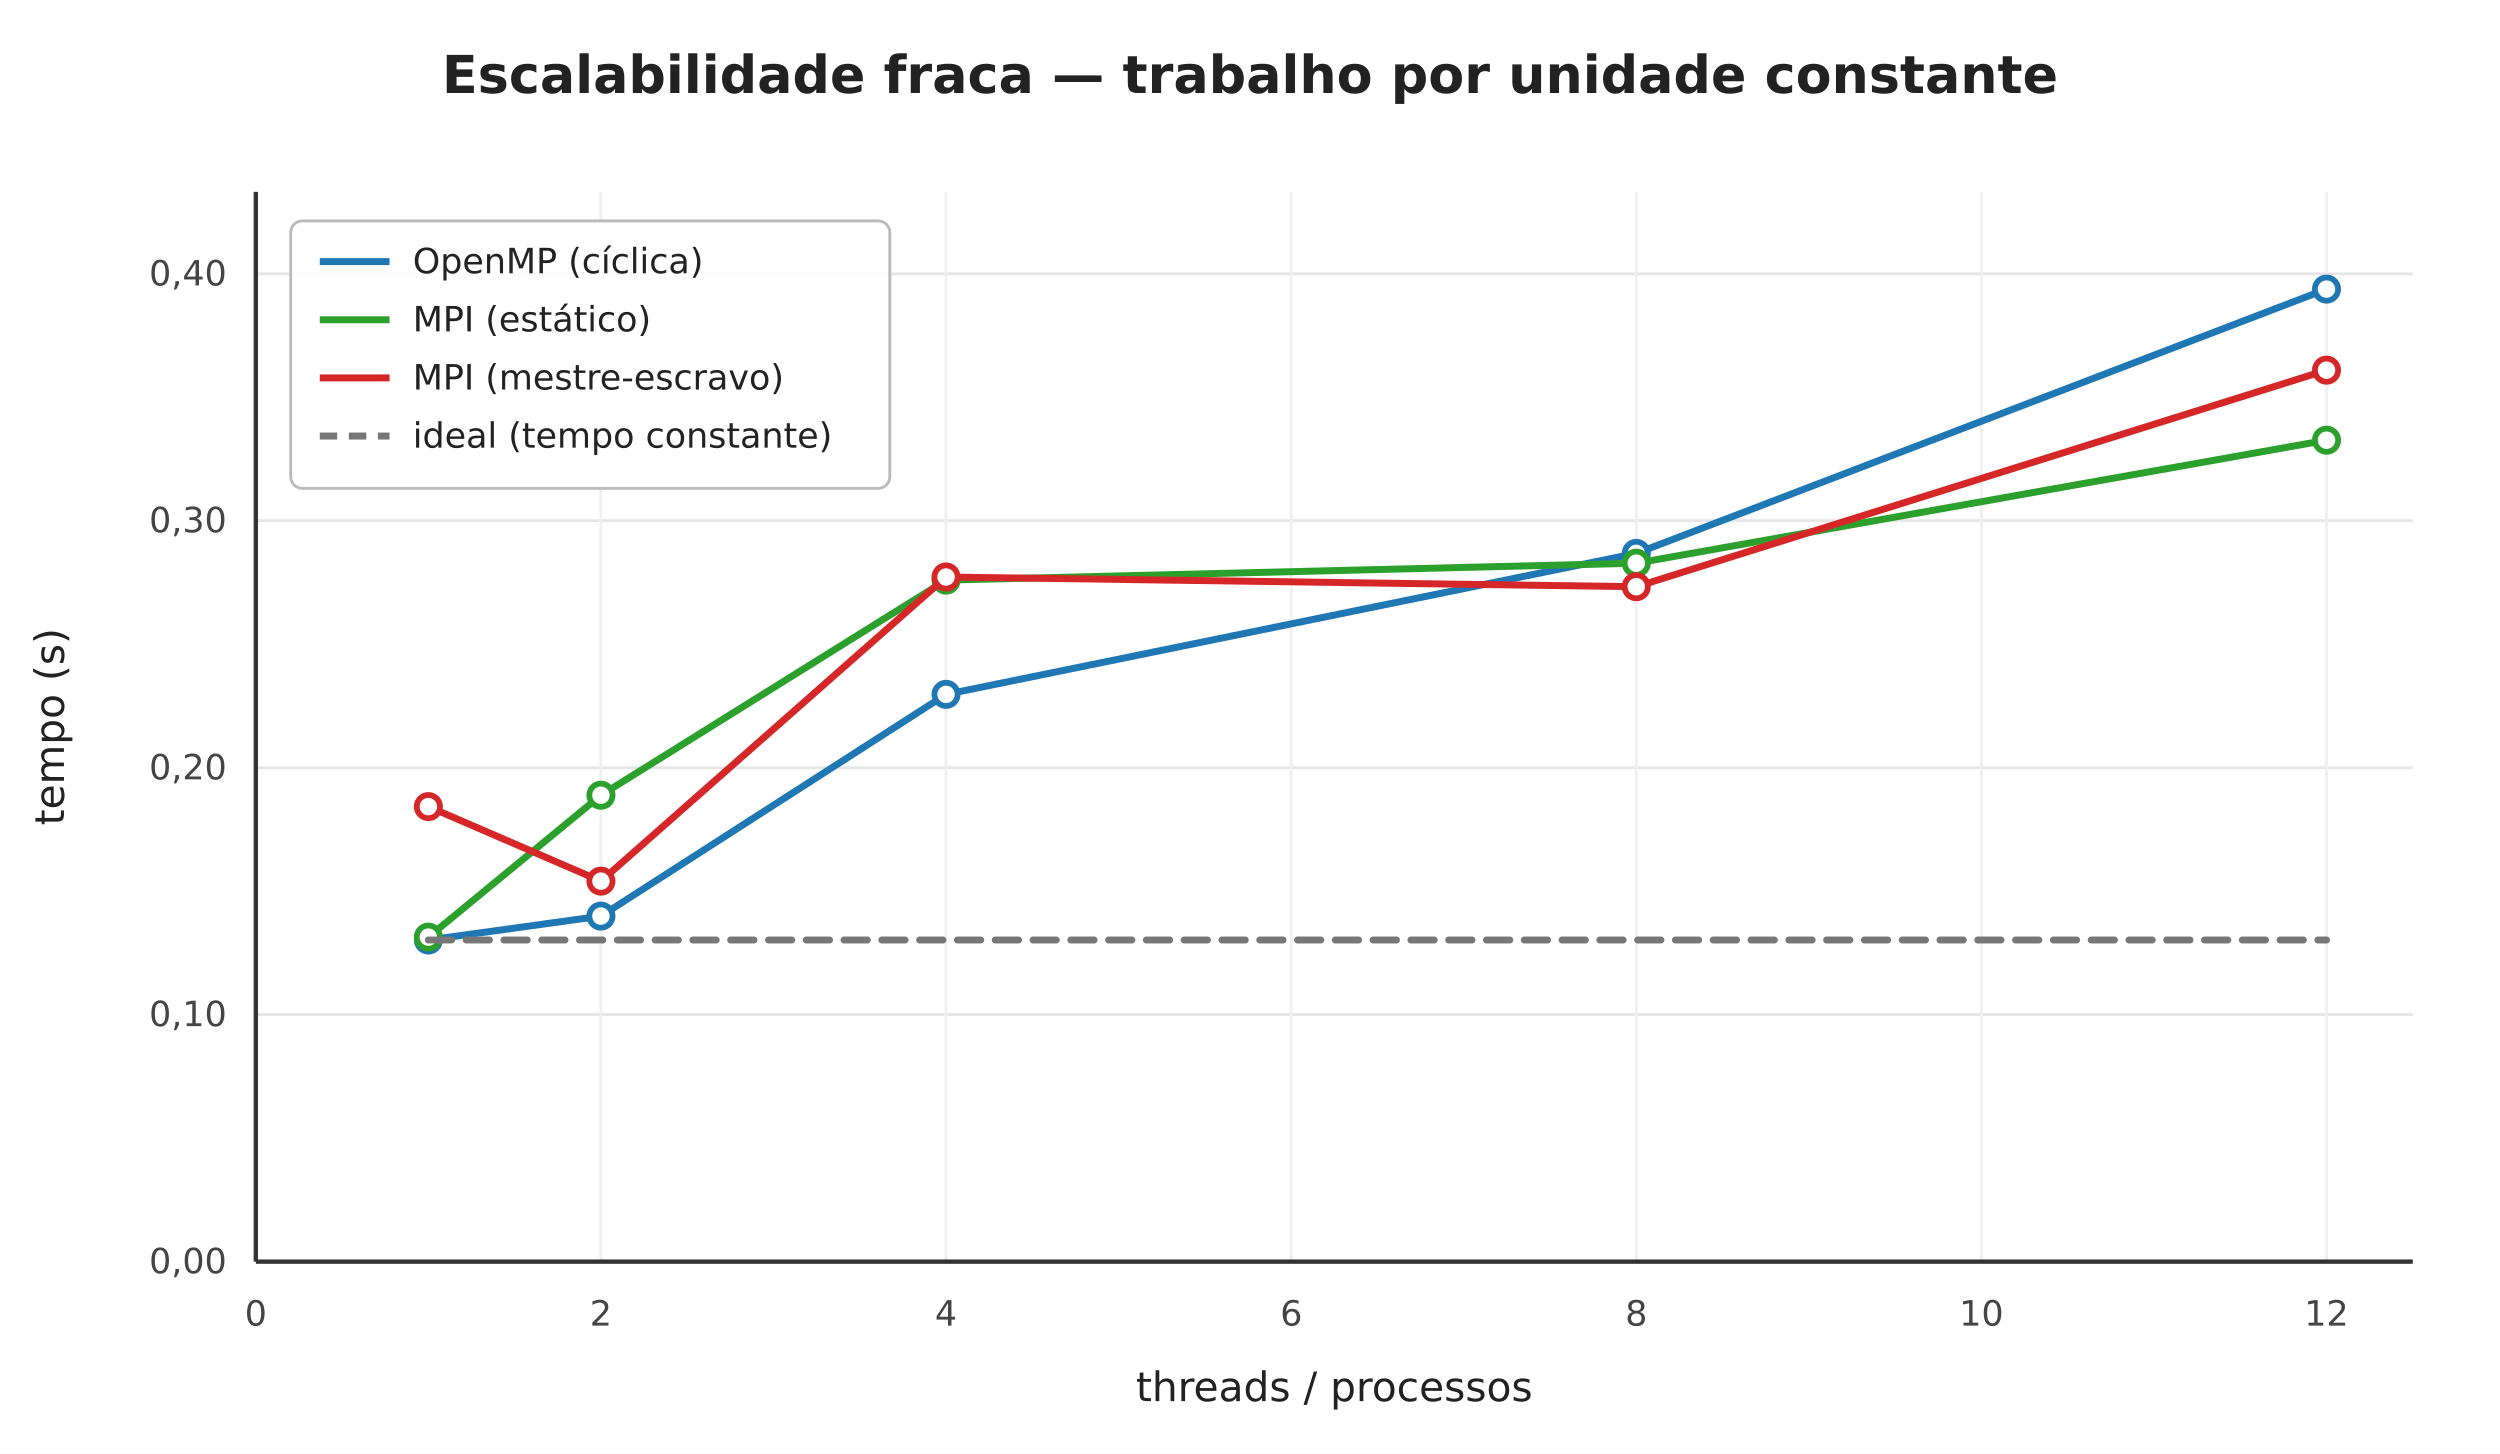
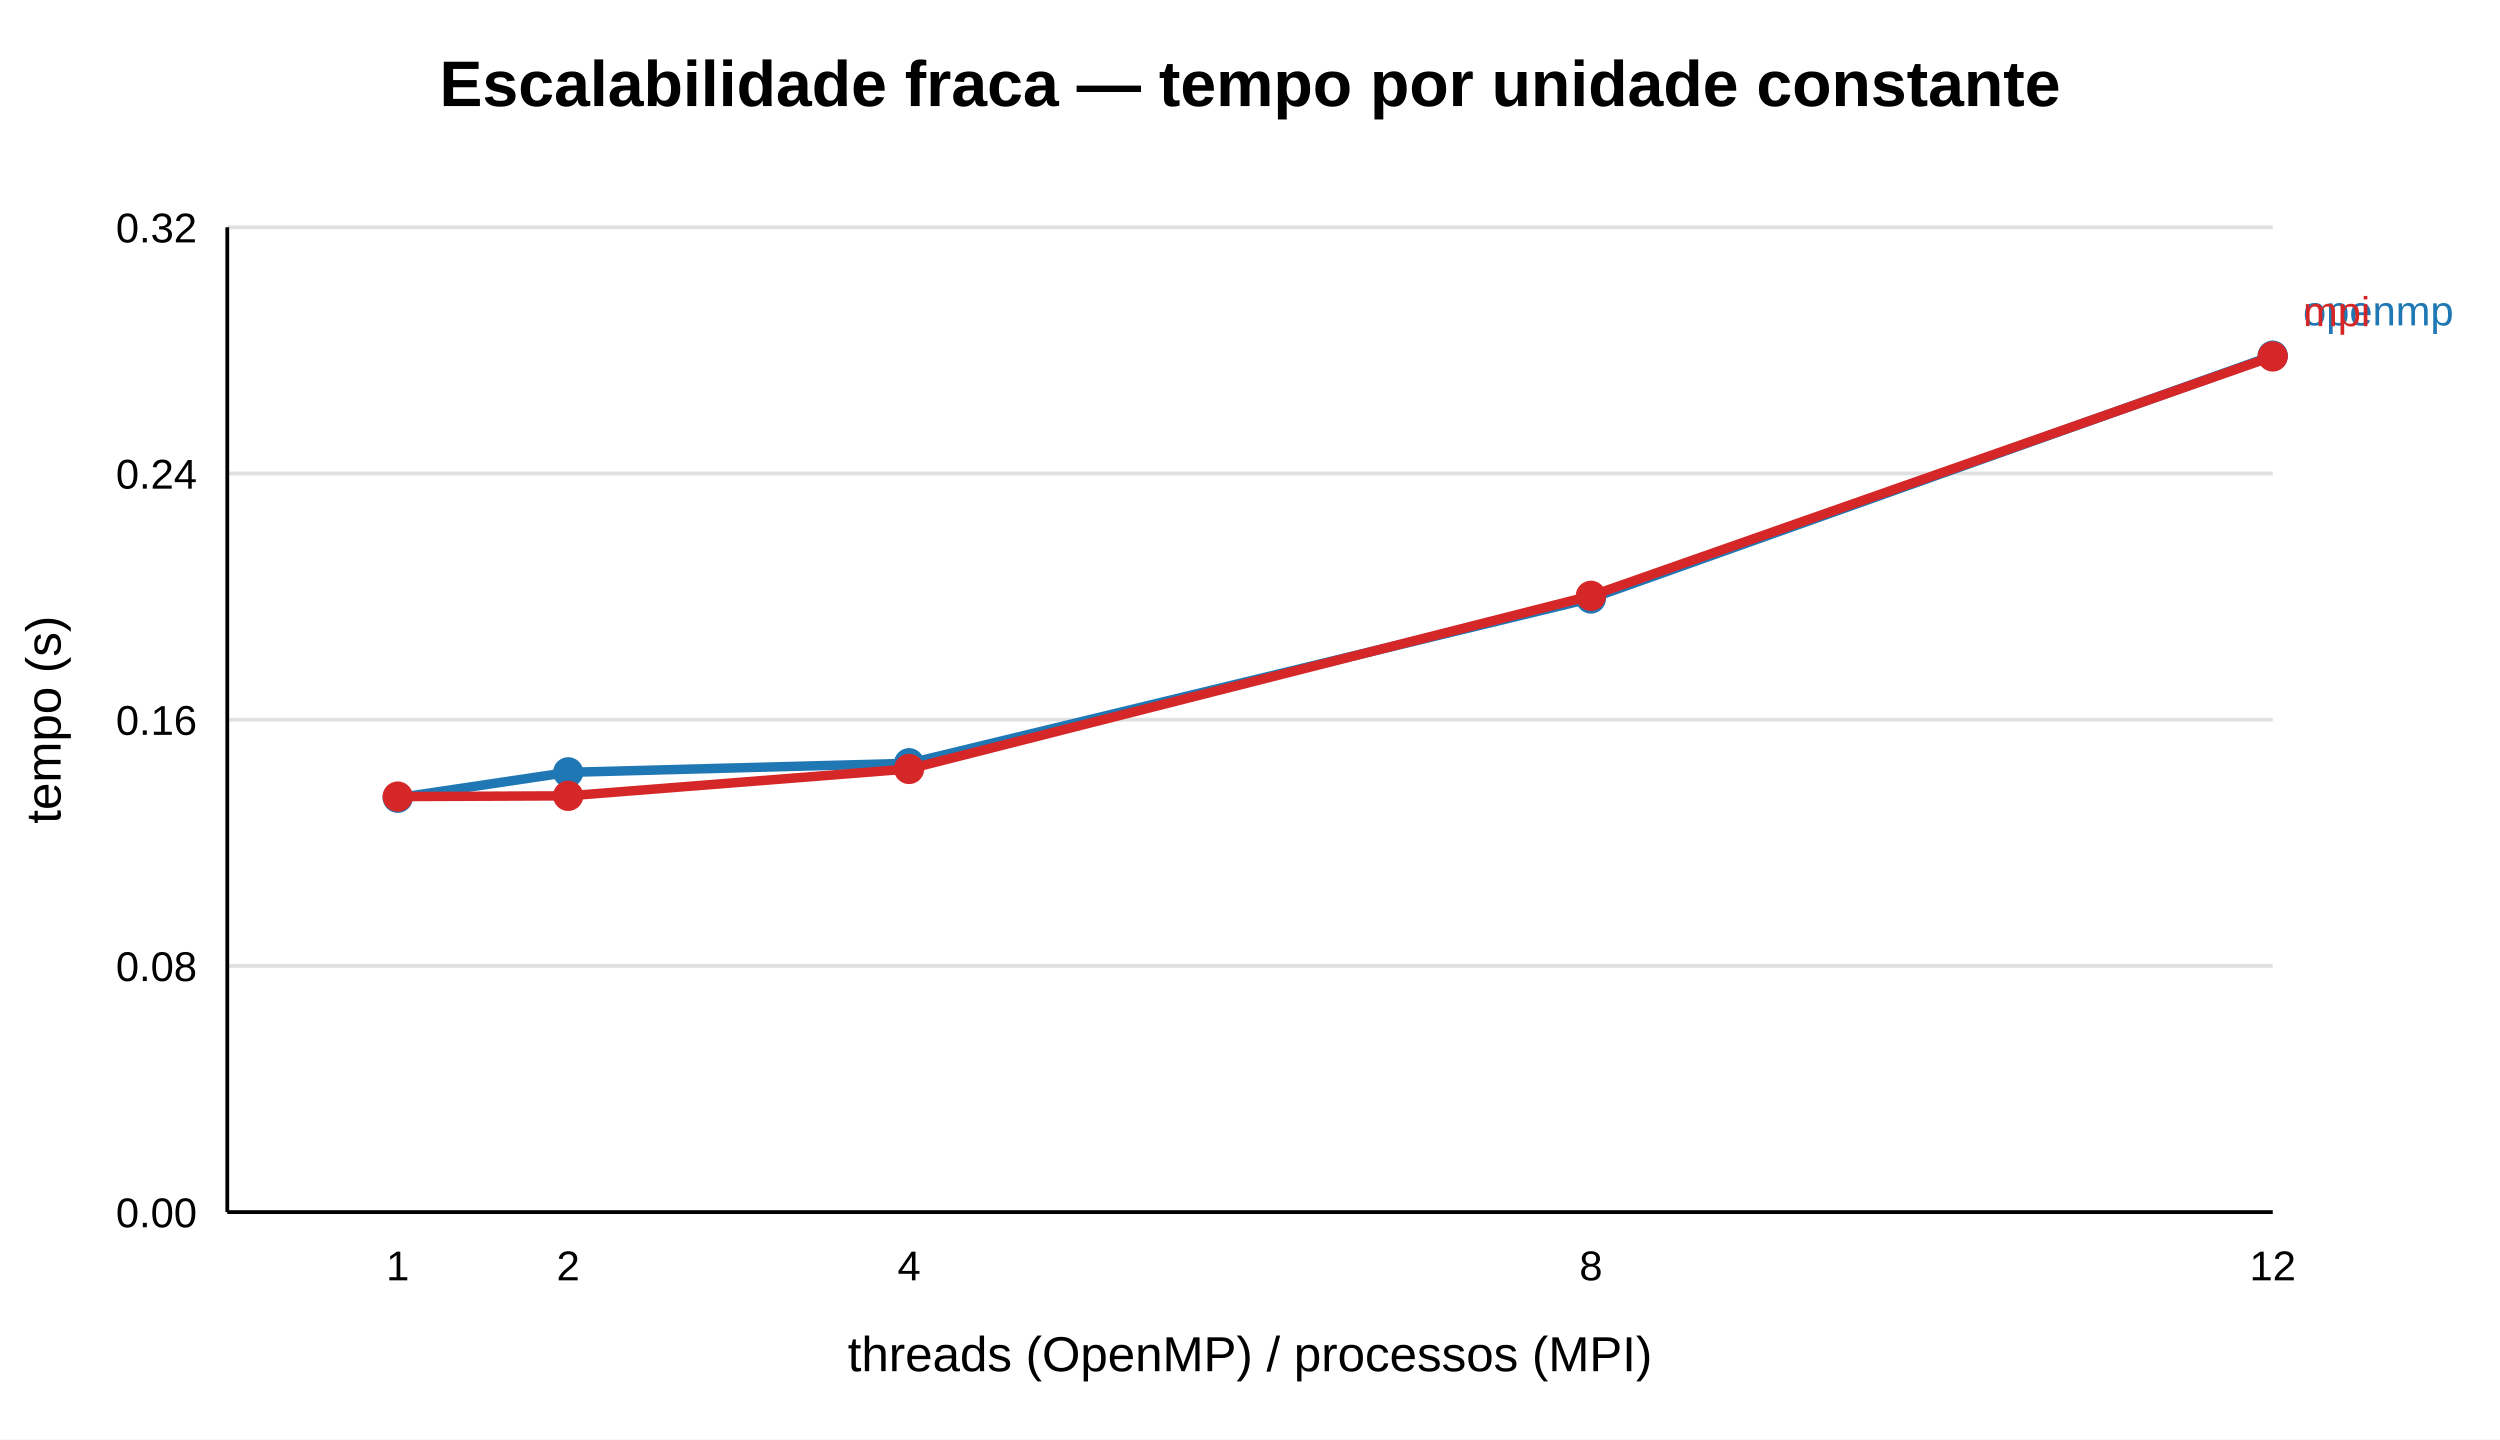
- <svg xmlns="http://www.w3.org/2000/svg" width="860" height="500" viewBox="0 0 860 500">
-   <rect width="100%" height="100%" fill="#ffffff" />
-   <text x="430.0" y="32" text-anchor="middle" font-family="DejaVu Sans, Arial, sans-serif" font-size="18" font-weight="bold" fill="#222">Escalabilidade fraca — trabalho por unidade constante</text>
-   <line x1="88" y1="434.0" x2="830" y2="434.0" stroke="#e6e6e6" stroke-width="1" />
-   <text x="78" y="438.0" text-anchor="end" font-family="DejaVu Sans, Arial, sans-serif" font-size="12" fill="#444">0,00</text>
-   <line x1="88" y1="349.0" x2="830" y2="349.0" stroke="#e6e6e6" stroke-width="1" />
-   <text x="78" y="353.0" text-anchor="end" font-family="DejaVu Sans, Arial, sans-serif" font-size="12" fill="#444">0,10</text>
-   <line x1="88" y1="264.1" x2="830" y2="264.1" stroke="#e6e6e6" stroke-width="1" />
-   <text x="78" y="268.1" text-anchor="end" font-family="DejaVu Sans, Arial, sans-serif" font-size="12" fill="#444">0,20</text>
-   <line x1="88" y1="179.1" x2="830" y2="179.1" stroke="#e6e6e6" stroke-width="1" />
-   <text x="78" y="183.1" text-anchor="end" font-family="DejaVu Sans, Arial, sans-serif" font-size="12" fill="#444">0,30</text>
-   <line x1="88" y1="94.2" x2="830" y2="94.2" stroke="#e6e6e6" stroke-width="1" />
-   <text x="78" y="98.2" text-anchor="end" font-family="DejaVu Sans, Arial, sans-serif" font-size="12" fill="#444">0,40</text>
-   <line x1="88.0" y1="66" x2="88.0" y2="434" stroke="#f0f0f0" stroke-width="1" />
-   <text x="88.0" y="456" text-anchor="middle" font-family="DejaVu Sans, Arial, sans-serif" font-size="12" fill="#444">0</text>
-   <line x1="206.7" y1="66" x2="206.7" y2="434" stroke="#f0f0f0" stroke-width="1" />
-   <text x="206.7" y="456" text-anchor="middle" font-family="DejaVu Sans, Arial, sans-serif" font-size="12" fill="#444">2</text>
-   <line x1="325.4" y1="66" x2="325.4" y2="434" stroke="#f0f0f0" stroke-width="1" />
-   <text x="325.4" y="456" text-anchor="middle" font-family="DejaVu Sans, Arial, sans-serif" font-size="12" fill="#444">4</text>
-   <line x1="444.2" y1="66" x2="444.2" y2="434" stroke="#f0f0f0" stroke-width="1" />
-   <text x="444.2" y="456" text-anchor="middle" font-family="DejaVu Sans, Arial, sans-serif" font-size="12" fill="#444">6</text>
-   <line x1="562.9" y1="66" x2="562.9" y2="434" stroke="#f0f0f0" stroke-width="1" />
-   <text x="562.9" y="456" text-anchor="middle" font-family="DejaVu Sans, Arial, sans-serif" font-size="12" fill="#444">8</text>
-   <line x1="681.6" y1="66" x2="681.6" y2="434" stroke="#f0f0f0" stroke-width="1" />
-   <text x="681.6" y="456" text-anchor="middle" font-family="DejaVu Sans, Arial, sans-serif" font-size="12" fill="#444">10</text>
-   <line x1="800.3" y1="66" x2="800.3" y2="434" stroke="#f0f0f0" stroke-width="1" />
-   <text x="800.3" y="456" text-anchor="middle" font-family="DejaVu Sans, Arial, sans-serif" font-size="12" fill="#444">12</text>
-   <line x1="88" y1="434" x2="830" y2="434" stroke="#333" stroke-width="1.5" />
-   <line x1="88" y1="66" x2="88" y2="434" stroke="#333" stroke-width="1.5" />
-   <text x="459.0" y="482" text-anchor="middle" font-family="DejaVu Sans, Arial, sans-serif" font-size="14" fill="#222">threads / processos</text>
-   <text x="22" y="250.0" text-anchor="middle" transform="rotate(-90 22 250.0)" font-family="DejaVu Sans, Arial, sans-serif" font-size="14" fill="#222">tempo (s)</text>
-   <path d="M 147.36 323.36 L 206.72 315.14 L 325.44 238.86 L 562.88 190.36 L 800.32 99.45" fill="none" stroke="#1f77b4" stroke-width="2.4" stroke-linejoin="round" stroke-linecap="round" />
-   <circle cx="147.36" cy="323.36" r="4" fill="#ffffff" stroke="#1f77b4" stroke-width="2" />
-   <circle cx="206.72" cy="315.14" r="4" fill="#ffffff" stroke="#1f77b4" stroke-width="2" />
-   <circle cx="325.44" cy="238.86" r="4" fill="#ffffff" stroke="#1f77b4" stroke-width="2" />
-   <circle cx="562.88" cy="190.36" r="4" fill="#ffffff" stroke="#1f77b4" stroke-width="2" />
-   <circle cx="800.32" cy="99.45" r="4" fill="#ffffff" stroke="#1f77b4" stroke-width="2" />
-   <path d="M 147.36 322.37 L 206.72 273.56 L 325.44 199.56 L 562.88 193.73 L 800.32 151.43" fill="none" stroke="#2ca02c" stroke-width="2.4" stroke-linejoin="round" stroke-linecap="round" />
-   <circle cx="147.36" cy="322.37" r="4" fill="#ffffff" stroke="#2ca02c" stroke-width="2" />
-   <circle cx="206.72" cy="273.56" r="4" fill="#ffffff" stroke="#2ca02c" stroke-width="2" />
-   <circle cx="325.44" cy="199.56" r="4" fill="#ffffff" stroke="#2ca02c" stroke-width="2" />
-   <circle cx="562.88" cy="193.73" r="4" fill="#ffffff" stroke="#2ca02c" stroke-width="2" />
-   <circle cx="800.32" cy="151.43" r="4" fill="#ffffff" stroke="#2ca02c" stroke-width="2" />
-   <path d="M 147.36 277.47 L 206.72 303.11 L 325.44 198.49 L 562.88 201.83 L 800.32 127.33" fill="none" stroke="#d62728" stroke-width="2.4" stroke-linejoin="round" stroke-linecap="round" />
-   <circle cx="147.36" cy="277.47" r="4" fill="#ffffff" stroke="#d62728" stroke-width="2" />
-   <circle cx="206.72" cy="303.11" r="4" fill="#ffffff" stroke="#d62728" stroke-width="2" />
-   <circle cx="325.44" cy="198.49" r="4" fill="#ffffff" stroke="#d62728" stroke-width="2" />
-   <circle cx="562.88" cy="201.83" r="4" fill="#ffffff" stroke="#d62728" stroke-width="2" />
-   <circle cx="800.32" cy="127.33" r="4" fill="#ffffff" stroke="#d62728" stroke-width="2" />
-   <path d="M 147.36 323.36 L 800.32 323.36" fill="none" stroke="#777777" stroke-width="2.4" stroke-dasharray="8 5" stroke-linejoin="round" stroke-linecap="round" />
-   <rect x="100.0" y="76.0" width="206.1" height="92" rx="4" fill="#ffffff" fill-opacity="0.92" stroke="#bbbbbb" stroke-width="1" />
-   <line x1="110.0" y1="90.0" x2="134.0" y2="90.0" stroke="#1f77b4" stroke-width="2.4" />
-   <text x="142.0" y="94.0" font-family="DejaVu Sans, Arial, sans-serif" font-size="12" fill="#222">OpenMP (cíclica)</text>
-   <line x1="110.0" y1="110.0" x2="134.0" y2="110.0" stroke="#2ca02c" stroke-width="2.4" />
-   <text x="142.0" y="114.0" font-family="DejaVu Sans, Arial, sans-serif" font-size="12" fill="#222">MPI (estático)</text>
-   <line x1="110.0" y1="130.0" x2="134.0" y2="130.0" stroke="#d62728" stroke-width="2.4" />
-   <text x="142.0" y="134.0" font-family="DejaVu Sans, Arial, sans-serif" font-size="12" fill="#222">MPI (mestre-escravo)</text>
-   <line x1="110.0" y1="150.0" x2="134.0" y2="150.0" stroke="#777777" stroke-width="2.4" stroke-dasharray="6 4" />
-   <text x="142.0" y="154.0" font-family="DejaVu Sans, Arial, sans-serif" font-size="12" fill="#222">ideal (tempo constante)</text>
+ <svg xmlns="http://www.w3.org/2000/svg" width="660" height="380" viewBox="0 0 660 380">
+   <rect width="100%" height="100%" fill="white" />
+   <text x="330" y="28" text-anchor="middle" font-family="Arial" font-size="17" font-weight="bold">Escalabilidade fraca — tempo por unidade constante</text>
+   <line x1="60" y1="320.0" x2="600" y2="320.0" stroke="#e0e0e0" />
+   <text x="52" y="324.0" text-anchor="end" font-family="Arial" font-size="11">0.00</text>
+   <line x1="60" y1="255.0" x2="600" y2="255.0" stroke="#e0e0e0" />
+   <text x="52" y="259.0" text-anchor="end" font-family="Arial" font-size="11">0.08</text>
+   <line x1="60" y1="190.0" x2="600" y2="190.0" stroke="#e0e0e0" />
+   <text x="52" y="194.0" text-anchor="end" font-family="Arial" font-size="11">0.16</text>
+   <line x1="60" y1="125.0" x2="600" y2="125.0" stroke="#e0e0e0" />
+   <text x="52" y="129.0" text-anchor="end" font-family="Arial" font-size="11">0.24</text>
+   <line x1="60" y1="60.0" x2="600" y2="60.0" stroke="#e0e0e0" />
+   <text x="52" y="64.0" text-anchor="end" font-family="Arial" font-size="11">0.32</text>
+   <line x1="60" y1="320" x2="600" y2="320" stroke="black" />
+   <line x1="60" y1="60" x2="60" y2="320" stroke="black" />
+   <text x="330" y="362" text-anchor="middle" font-family="Arial" font-size="13">threads (OpenMP) / processos (MPI)</text>
+   <text x="16" y="190" text-anchor="middle" font-family="Arial" font-size="13" transform="rotate(-90 16 190)">tempo (s)</text>
+   <polyline points="105.0,210.6 150.0,203.9 240.0,201.5 420.0,158.0 600.0,93.9" fill="none" stroke="#1f77b4" stroke-width="2.5" />
+   <circle cx="105.0" cy="210.6" r="4" fill="#1f77b4" />
+   <circle cx="150.0" cy="203.9" r="4" fill="#1f77b4" />
+   <circle cx="240.0" cy="201.5" r="4" fill="#1f77b4" />
+   <circle cx="420.0" cy="158.0" r="4" fill="#1f77b4" />
+   <circle cx="600.0" cy="93.9" r="4" fill="#1f77b4" />
+   <text x="608.0" y="85.9" font-family="Arial" font-size="11" fill="#1f77b4">openmp</text>
+   <polyline points="105.0,210.3 150.0,210.1 240.0,203.0 420.0,157.3 600.0,94.1" fill="none" stroke="#d62728" stroke-width="2.5" />
+   <circle cx="105.0" cy="210.3" r="4" fill="#d62728" />
+   <circle cx="150.0" cy="210.1" r="4" fill="#d62728" />
+   <circle cx="240.0" cy="203.0" r="4" fill="#d62728" />
+   <circle cx="420.0" cy="157.3" r="4" fill="#d62728" />
+   <circle cx="600.0" cy="94.1" r="4" fill="#d62728" />
+   <text x="608.0" y="86.1" font-family="Arial" font-size="11" fill="#d62728">mpi</text>
+   <text x="105.0" y="338" text-anchor="middle" font-family="Arial" font-size="11">1</text>
+   <text x="150.0" y="338" text-anchor="middle" font-family="Arial" font-size="11">2</text>
+   <text x="240.0" y="338" text-anchor="middle" font-family="Arial" font-size="11">4</text>
+   <text x="420.0" y="338" text-anchor="middle" font-family="Arial" font-size="11">8</text>
+   <text x="600.0" y="338" text-anchor="middle" font-family="Arial" font-size="11">12</text>
</svg>
